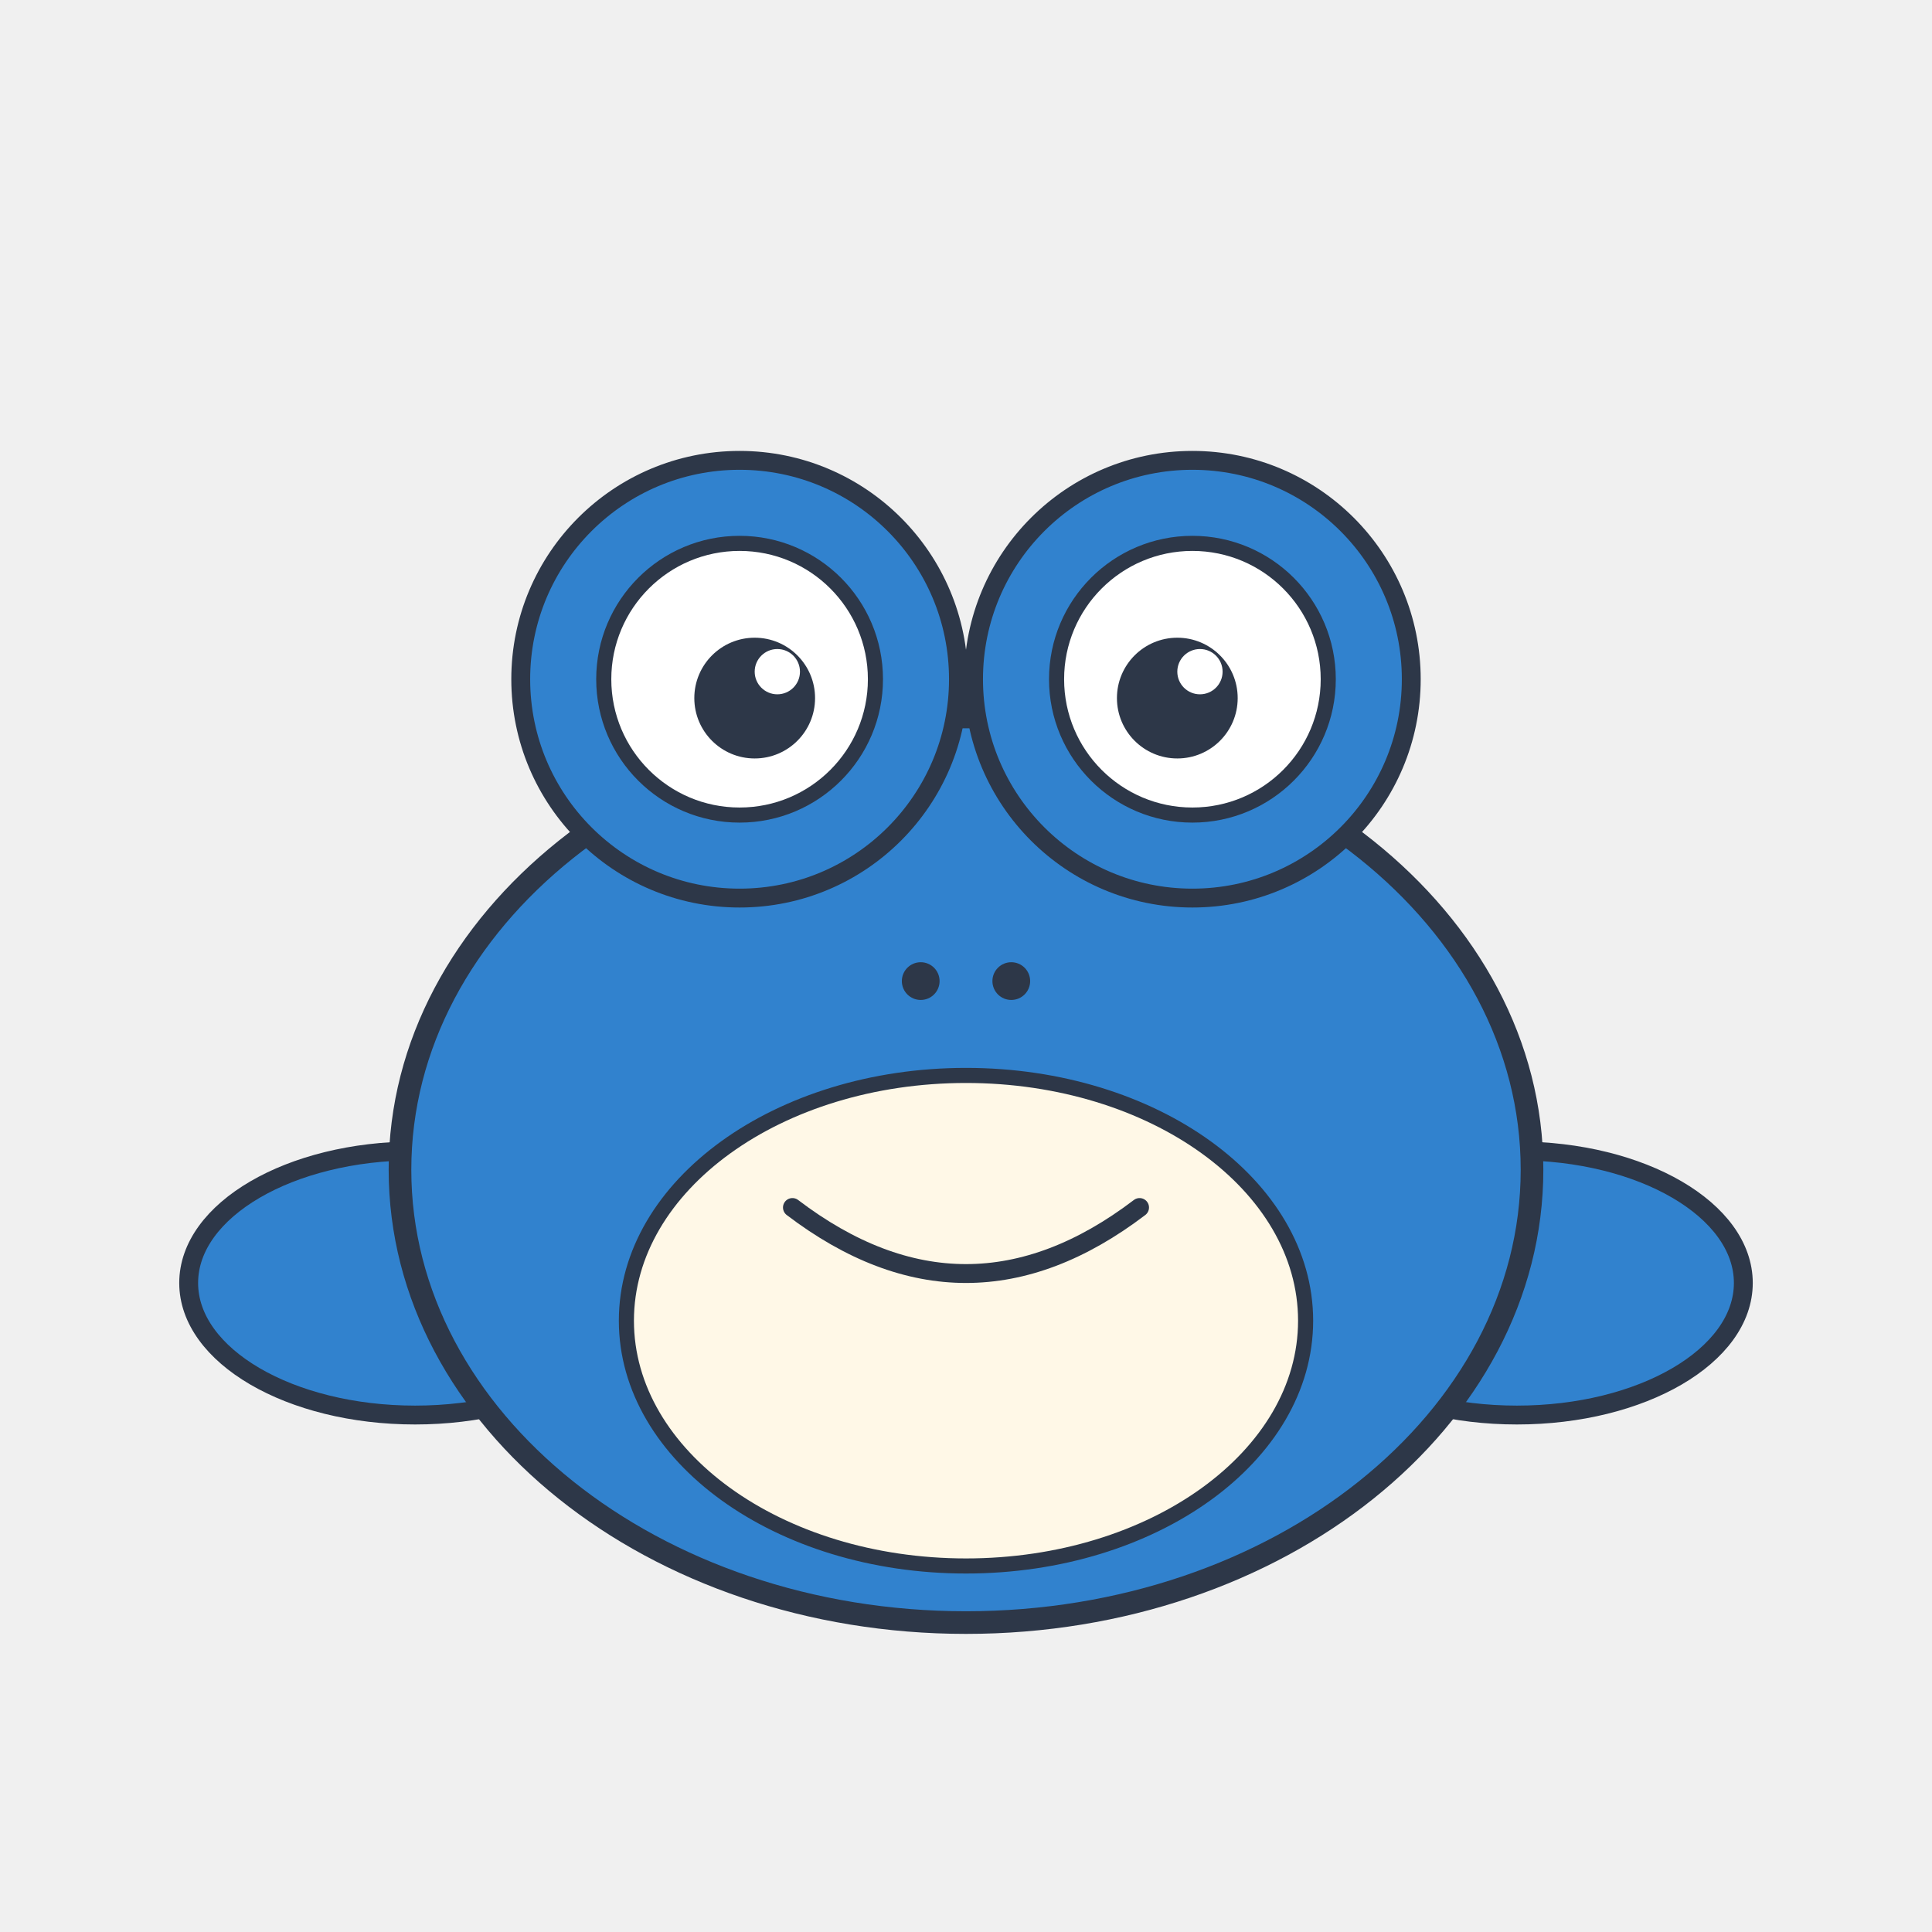
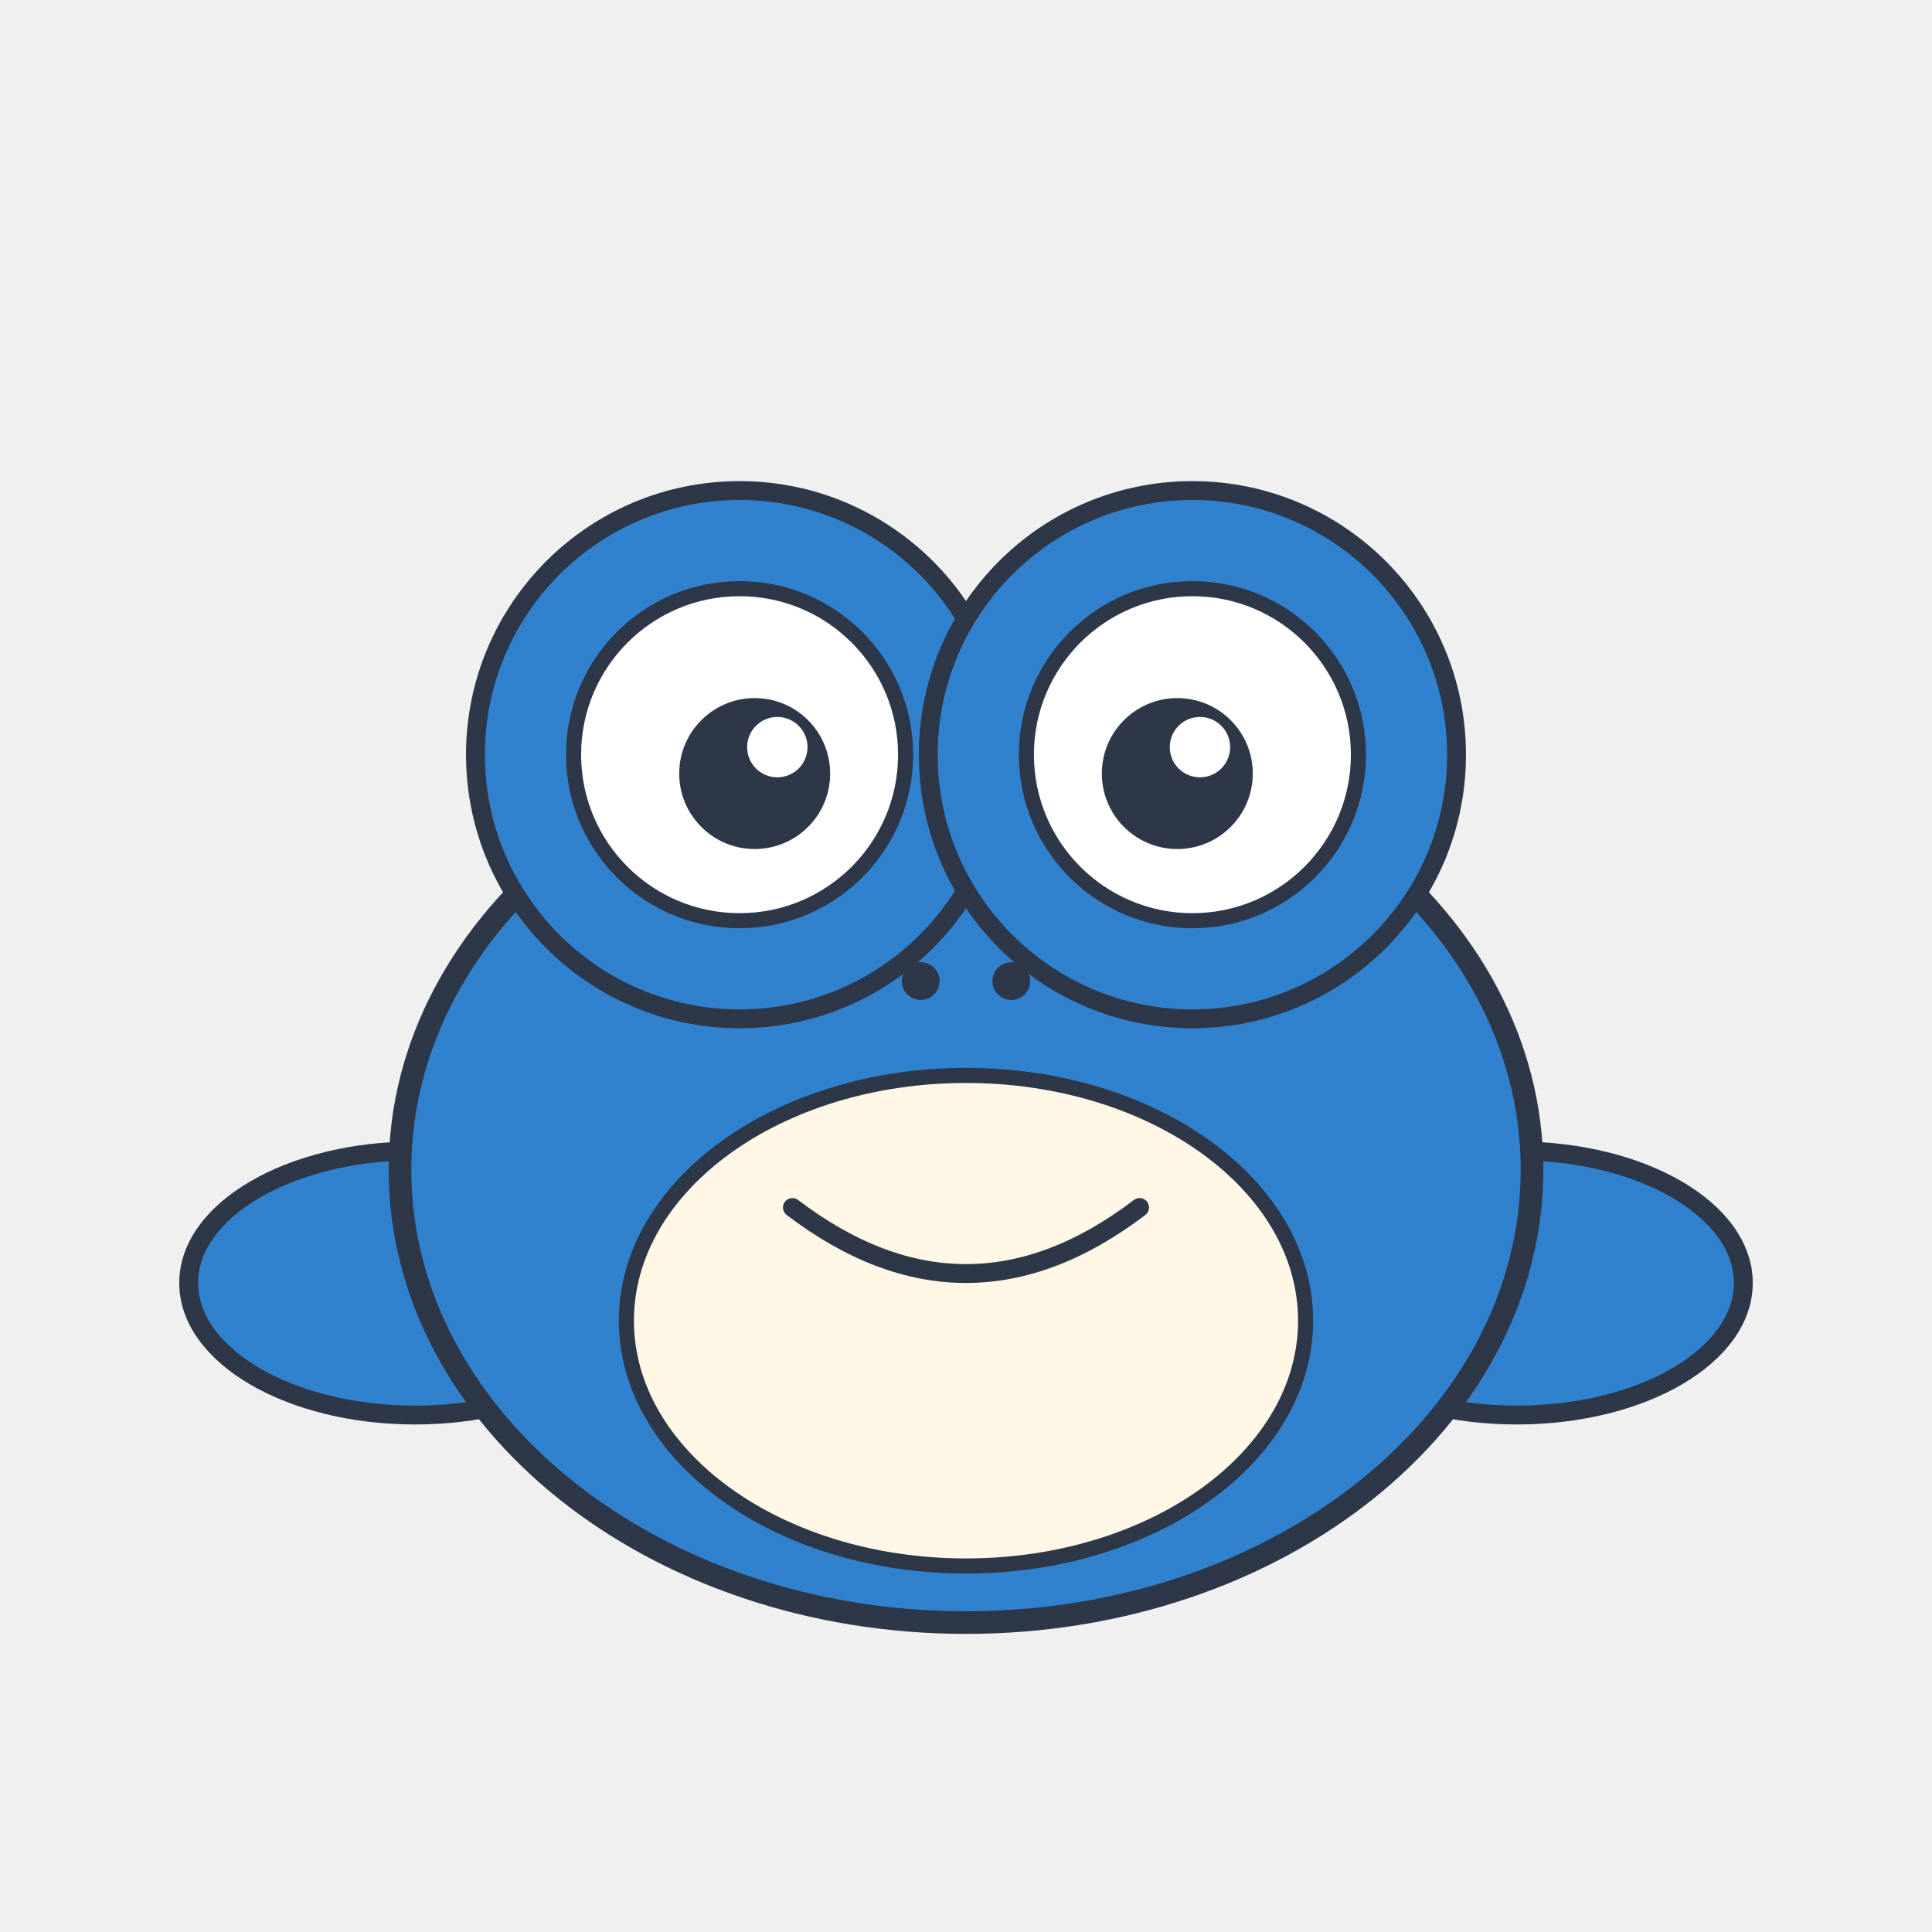
<svg xmlns="http://www.w3.org/2000/svg" viewBox="0 0 512 512">
  <ellipse cx="110" cy="340" rx="60" ry="35" fill="#3182CE" stroke="#2D3748" stroke-width="5" />
  <ellipse cx="402" cy="340" rx="60" ry="35" fill="#3182CE" stroke="#2D3748" stroke-width="5" />
  <ellipse cx="256" cy="310" rx="150" ry="120" fill="#3182CE" stroke="#2D3748" stroke-width="6" />
  <ellipse cx="256" cy="350" rx="90" ry="65" fill="#FFF8E7" stroke="#2D3748" stroke-width="4" />
-   <circle cx="196" cy="180" r="58" fill="#3182CE" stroke="#2D3748" stroke-width="5" />
-   <circle cx="316" cy="180" r="58" fill="#3182CE" stroke="#2D3748" stroke-width="5" />
-   <circle cx="196" cy="180" r="36" fill="#FFFFFF" stroke="#2D3748" stroke-width="4" />
-   <circle cx="316" cy="180" r="36" fill="#FFFFFF" stroke="#2D3748" stroke-width="4" />
-   <circle cx="200" cy="185" r="16" fill="#2D3748" />
-   <circle cx="312" cy="185" r="16" fill="#2D3748" />
-   <circle cx="206" cy="178" r="6" fill="#FFFFFF" />
-   <circle cx="318" cy="178" r="6" fill="#FFFFFF" />
+   <circle cx="196" cy="200" r="70" fill="#3182CE" stroke="#2D3748" stroke-width="5" />
+   <circle cx="316" cy="200" r="70" fill="#3182CE" stroke="#2D3748" stroke-width="5" />
+   <circle cx="196" cy="200" r="44" fill="#FFFFFF" stroke="#2D3748" stroke-width="4" />
+   <circle cx="316" cy="200" r="44" fill="#FFFFFF" stroke="#2D3748" stroke-width="4" />
+   <circle cx="200" cy="205" r="20" fill="#2D3748" />
+   <circle cx="312" cy="205" r="20" fill="#2D3748" />
+   <circle cx="206" cy="198" r="8" fill="#FFFFFF" />
+   <circle cx="318" cy="198" r="8" fill="#FFFFFF" />
  <path d="M 210 320 Q 256 355 302 320" fill="none" stroke="#2D3748" stroke-width="5" stroke-linecap="round" />
  <circle cx="244" cy="260" r="5" fill="#2D3748" />
  <circle cx="268" cy="260" r="5" fill="#2D3748" />
</svg>
